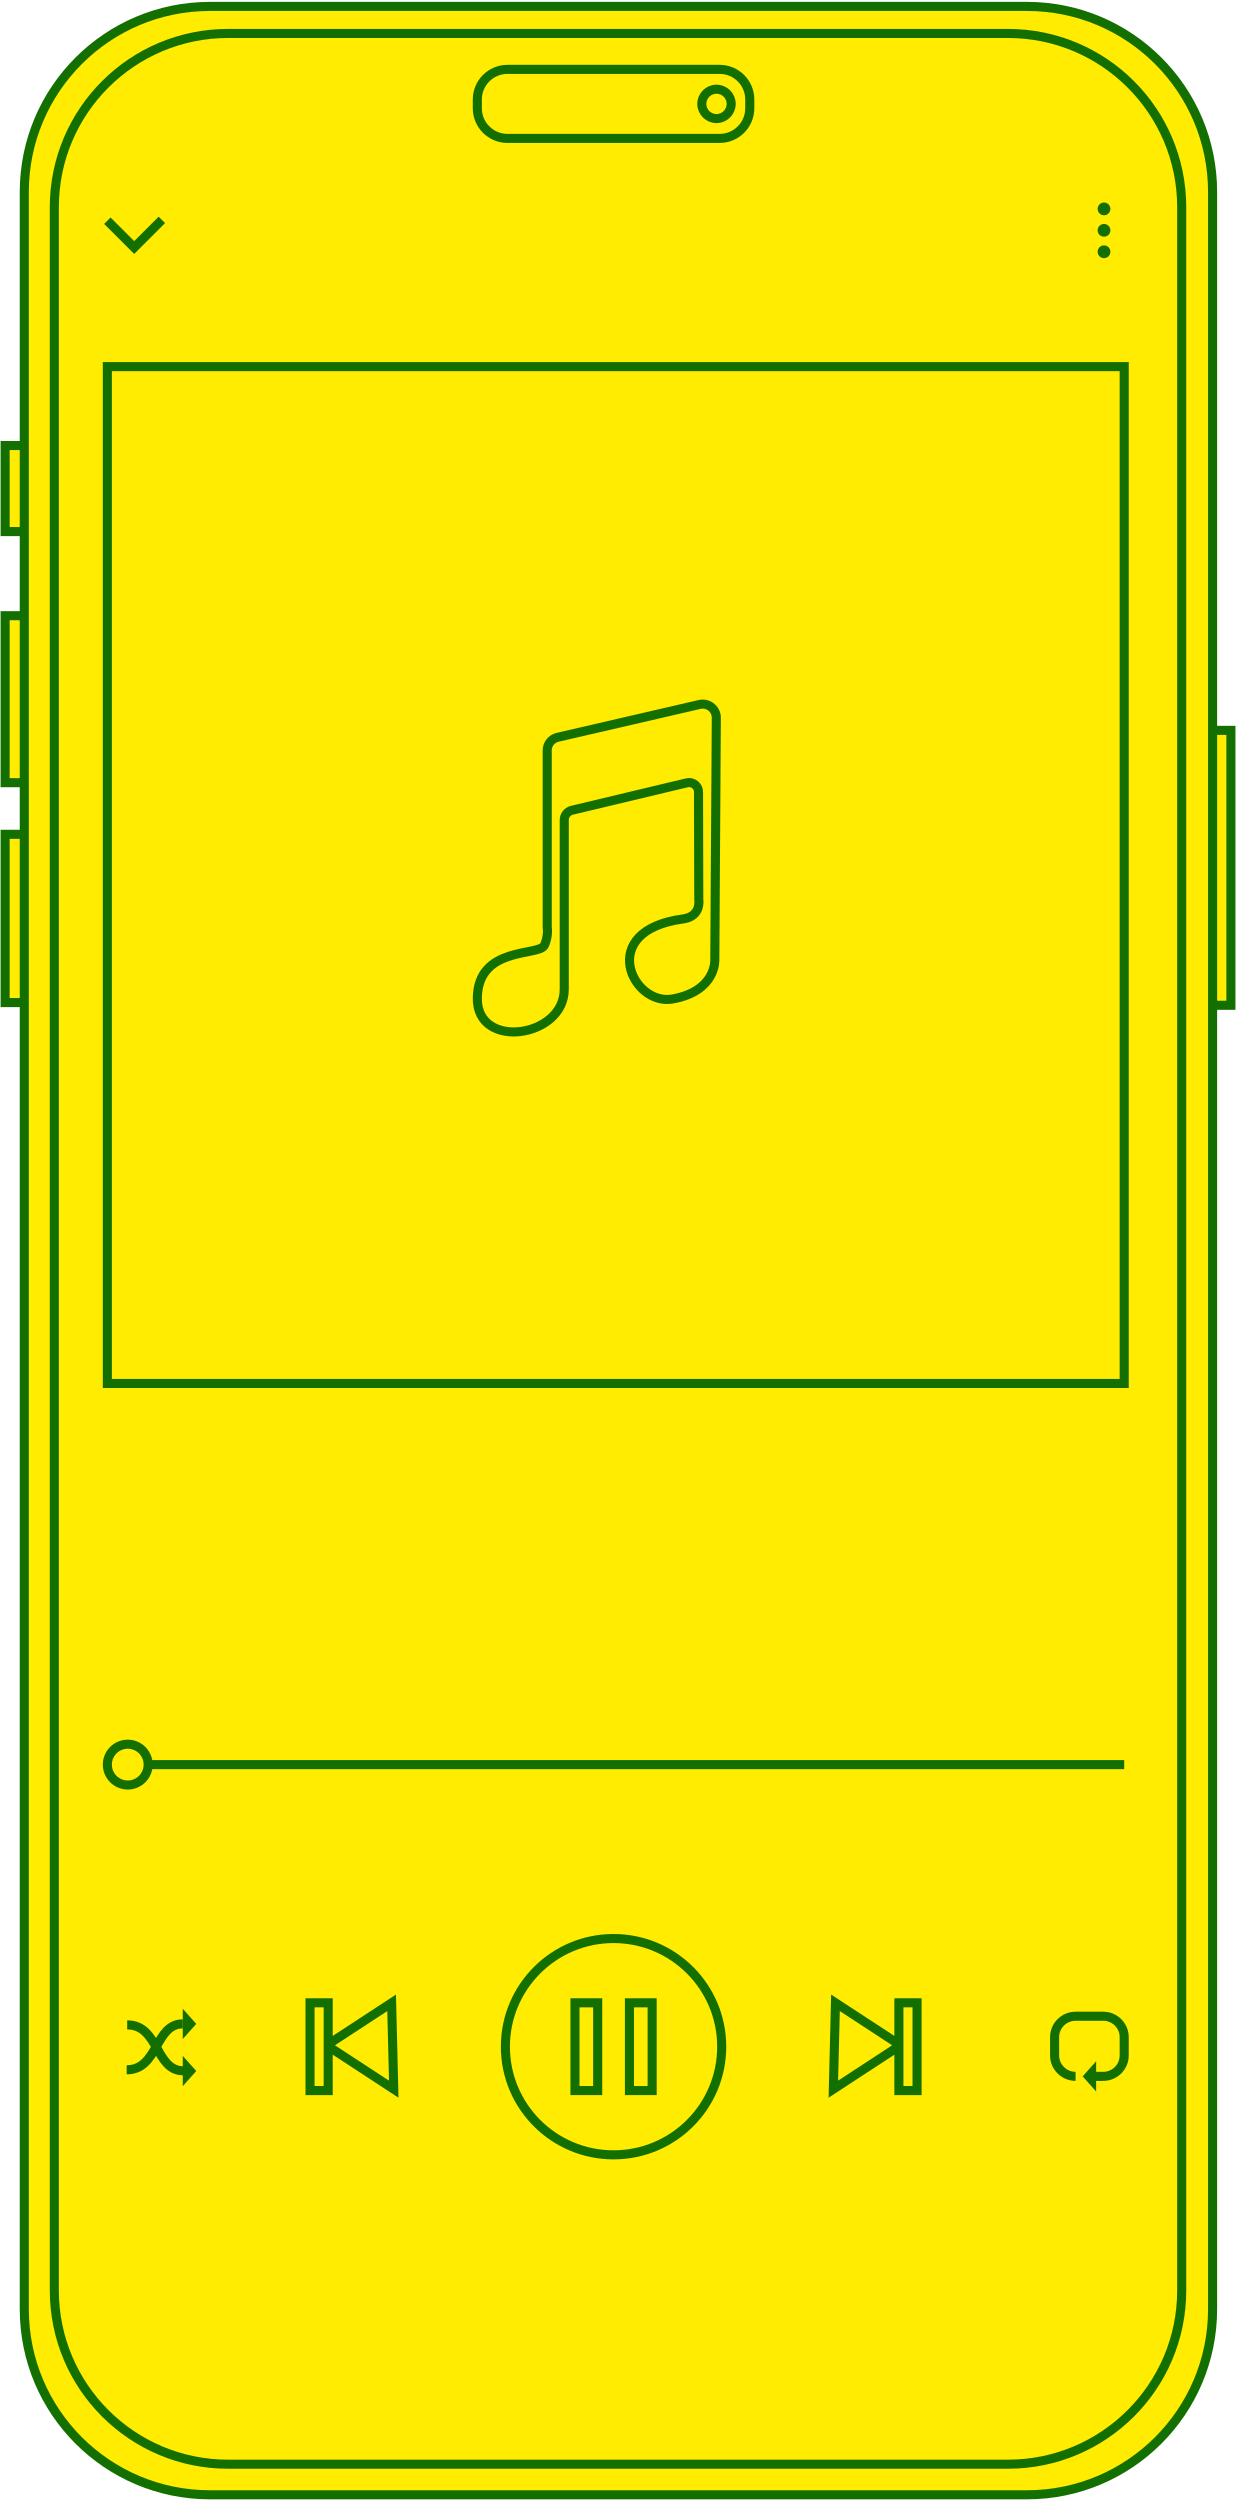
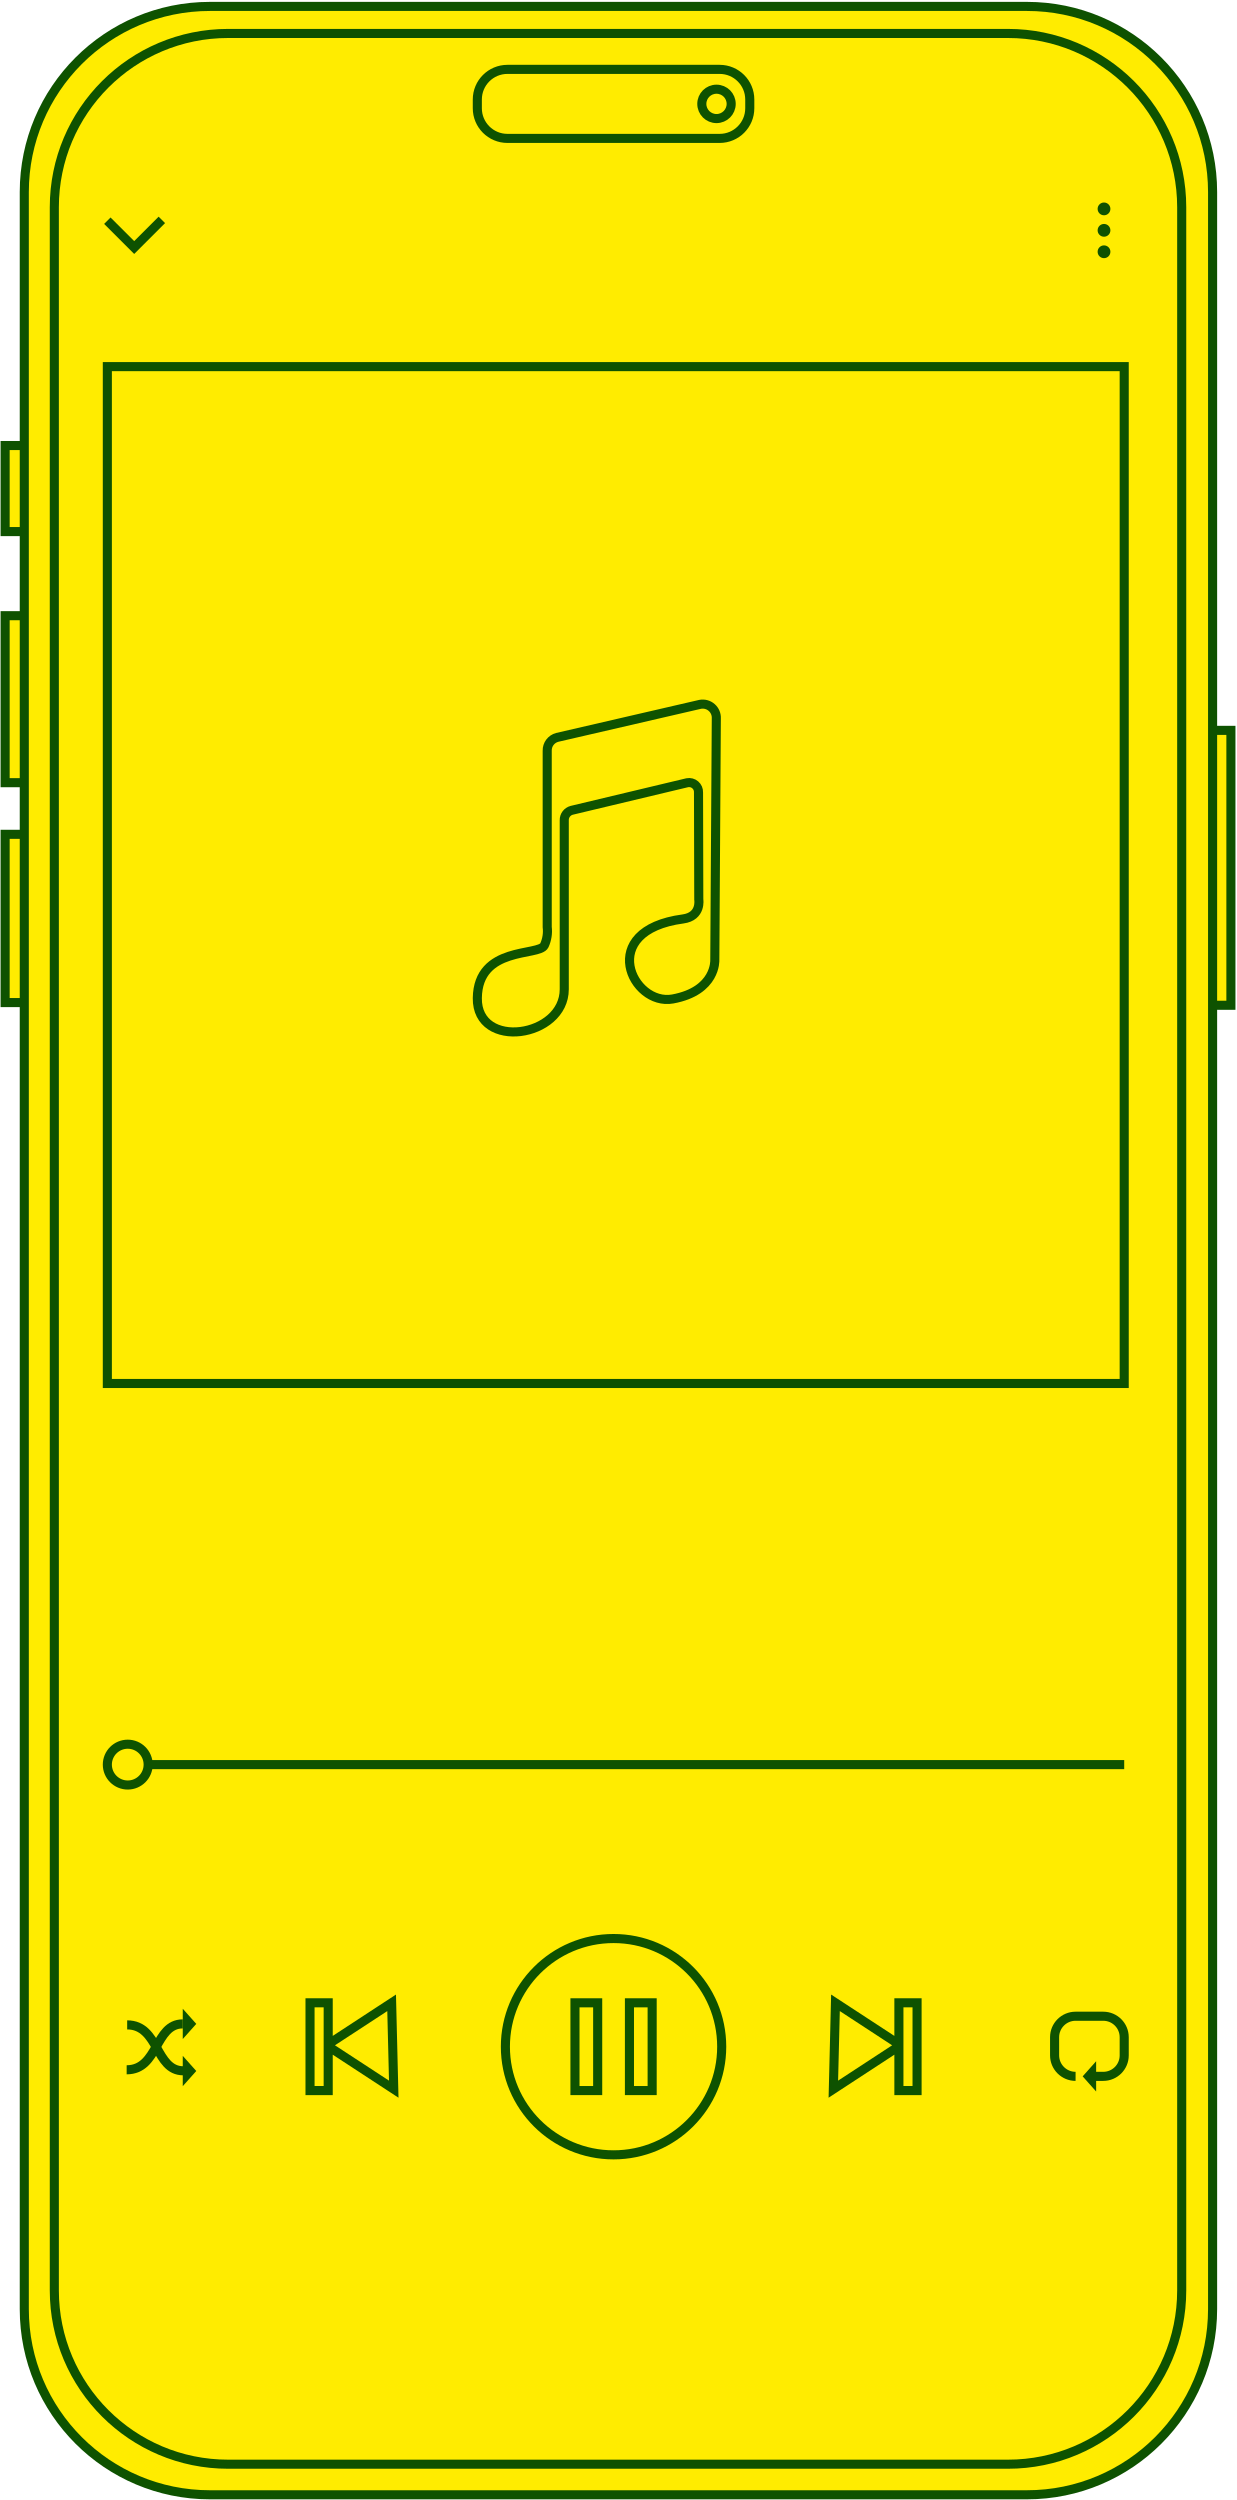
<svg xmlns="http://www.w3.org/2000/svg" viewBox="0 0 408.36 825.65">
  <g id="Layer_6" data-name="Layer 6">
-     <polyline points="8.02 147.14 1.69 147.14 1.69 175.56 8.02 175.56" fill="#ffec00" stroke="#137000" stroke-miterlimit="10" stroke-width="3" />
-     <polyline points="8.02 203.34 1.69 203.34 1.69 258.49 8.02 258.49" fill="#ffec00" stroke="#137000" stroke-miterlimit="10" stroke-width="3" />
-     <polyline points="8.02 275.54 1.69 275.54 1.69 331.11 8.02 331.11" fill="#ffec00" stroke="#137000" stroke-miterlimit="10" stroke-width="3" />
-     <polyline points="400.47 241.21 406.52 241.21 406.52 332 400.47 332" fill="#ffec00" stroke="#137000" stroke-miterlimit="10" stroke-width="3" />
-     <rect x="8.02" y="2.12" width="392.45" height="821.81" rx="61.31" transform="translate(408.49 826.05) rotate(180)" fill="#ffec00" stroke="#137000" stroke-miterlimit="10" stroke-width="3" />
-     <rect x="17.93" y="11.05" width="372.33" height="802.78" rx="57.39" transform="translate(408.2 824.88) rotate(180)" fill="none" stroke="#137000" stroke-miterlimit="10" stroke-width="3" />
-     <rect x="157.64" y="22.91" width="89.98" height="22.8" rx="9.95" fill="none" stroke="#137000" stroke-miterlimit="10" stroke-width="3" />
-     <rect x="35.45" y="121.08" width="335.83" height="335.83" fill="none" stroke="#137000" stroke-miterlimit="10" stroke-width="3" />
-     <path d="M231.25,232.61a4.51,4.51,0,0,1,5.32,4.68l-.5,79.8s.54,10.17-13.89,12.83c-13.39,2.47-25.38-22.61,3.4-26.43,6.16-.83,5.2-6.43,5.2-6.43l-.09-35.36a3.12,3.12,0,0,0-3.7-3.2l-38.2,9.12a3.31,3.31,0,0,0-2.44,3.28v55.82c0,16-28.93,20.23-28.71,2.91s20.39-13.75,22.14-17.42a11.25,11.25,0,0,0,.94-6.06V247.94a4.44,4.44,0,0,1,3.3-4.41Z" fill="none" stroke="#137000" stroke-miterlimit="10" stroke-width="3" />
-     <circle cx="202.63" cy="675.94" r="35.72" fill="none" stroke="#137000" stroke-miterlimit="10" stroke-width="3" />
-     <rect x="189.89" y="661.45" width="7.5" height="28.98" fill="none" stroke="#137000" stroke-miterlimit="10" stroke-width="3" />
-     <rect x="207.88" y="661.45" width="7.5" height="28.98" fill="none" stroke="#137000" stroke-miterlimit="10" stroke-width="3" />
-     <polygon points="296.87 661.45 296.87 675.15 275.92 661.45 275.22 689.97 296.87 675.81 296.87 675.94 296.87 690.43 302.87 690.43 302.87 661.45 296.87 661.45" fill="none" stroke="#137000" stroke-miterlimit="10" stroke-width="3" />
-     <polygon points="108.39 661.45 108.39 675.15 129.34 661.45 130.04 689.97 108.39 675.81 108.39 675.94 108.39 690.43 102.39 690.43 102.39 661.45 108.39 661.45" fill="none" stroke="#137000" stroke-miterlimit="10" stroke-width="3" />
-     <circle cx="42.19" cy="582.78" r="6.74" fill="none" stroke="#137000" stroke-miterlimit="10" stroke-width="3" />
-     <line x1="48.93" y1="582.78" x2="371.28" y2="582.78" fill="#ffec00" stroke="#137000" stroke-miterlimit="10" stroke-width="3" />
-     <path d="M41.83,683.57c10.52,0,9.27-15.16,18.53-15.16" fill="none" stroke="#137000" stroke-miterlimit="10" stroke-width="3" />
-     <path d="M42,668.74c10.52,0,9.27,15.16,18.54,15.16" fill="none" stroke="#137000" stroke-miterlimit="10" stroke-width="3" />
-     <polygon points="60.36 663.41 60.36 673.41 64.82 668.41 60.36 663.41" fill="#137000" />
-     <polygon points="362.01 690.74 362.01 680.74 357.56 685.74 362.01 690.74" fill="#137000" />
-     <polygon points="60.36 678.97 60.36 688.98 64.82 683.97 60.36 678.97" fill="#137000" />
-     <path d="M359.79,685.74h4.56a6.93,6.93,0,0,0,6.93-6.93v-6a6.93,6.93,0,0,0-6.93-6.93h-9.13a6.93,6.93,0,0,0-6.93,6.93v6a6.94,6.94,0,0,0,6.93,6.93" fill="none" stroke="#137000" stroke-miterlimit="10" stroke-width="3" />
-     <polyline points="35.45 72.89 44.32 81.75 53.45 72.62" fill="#ffec00" stroke="#137000" stroke-miterlimit="10" stroke-width="3" />
-     <circle cx="364.61" cy="68.99" r="2.11" fill="#137000" />
-     <circle cx="364.61" cy="76.07" r="2.11" fill="#137000" />
-     <circle cx="364.61" cy="83.15" r="2.11" fill="#137000" />
-     <circle cx="236.63" cy="34.31" r="4.85" fill="none" stroke="#137000" stroke-miterlimit="10" stroke-width="3" />
+     <polyline points="8.02 147.14 1.69 147.14 1.69 175.56 8.02 175.56" fill="#ffec00" stroke="#0e5200" stroke-miterlimit="10" stroke-width="3" />
+     <polyline points="8.02 203.34 1.69 203.34 1.69 258.49 8.02 258.49" fill="#ffec00" stroke="#0e5200" stroke-miterlimit="10" stroke-width="3" />
+     <polyline points="8.02 275.54 1.69 275.54 1.69 331.11 8.02 331.11" fill="#ffec00" stroke="#0e5200" stroke-miterlimit="10" stroke-width="3" />
+     <polyline points="400.47 241.21 406.52 241.21 406.52 332 400.47 332" fill="#ffec00" stroke="#0e5200" stroke-miterlimit="10" stroke-width="3" />
+     <rect x="8.02" y="2.12" width="392.45" height="821.81" rx="61.31" transform="translate(408.49 826.05) rotate(180)" fill="#ffec00" stroke="#0e5200" stroke-miterlimit="10" stroke-width="3" />
+     <rect x="17.93" y="11.05" width="372.33" height="802.78" rx="57.39" transform="translate(408.2 824.88) rotate(180)" fill="none" stroke="#0e5200" stroke-miterlimit="10" stroke-width="3" />
+     <rect x="157.64" y="22.91" width="89.98" height="22.8" rx="9.95" fill="none" stroke="#0e5200" stroke-miterlimit="10" stroke-width="3" />
+     <rect x="35.45" y="121.08" width="335.83" height="335.83" fill="none" stroke="#0e5200" stroke-miterlimit="10" stroke-width="3" />
+     <path d="M231.25,232.61a4.51,4.51,0,0,1,5.32,4.68l-.5,79.8s.54,10.17-13.89,12.83c-13.39,2.47-25.38-22.61,3.4-26.43,6.16-.83,5.2-6.43,5.2-6.43l-.09-35.36a3.12,3.12,0,0,0-3.7-3.2l-38.2,9.12a3.31,3.31,0,0,0-2.44,3.28v55.82c0,16-28.93,20.23-28.71,2.91s20.39-13.75,22.14-17.42a11.25,11.25,0,0,0,.94-6.06V247.94a4.44,4.44,0,0,1,3.3-4.41Z" fill="none" stroke="#0e5200" stroke-miterlimit="10" stroke-width="3" />
+     <circle cx="202.63" cy="675.94" r="35.72" fill="none" stroke="#0e5200" stroke-miterlimit="10" stroke-width="3" />
+     <rect x="189.89" y="661.45" width="7.5" height="28.98" fill="none" stroke="#0e5200" stroke-miterlimit="10" stroke-width="3" />
+     <rect x="207.88" y="661.45" width="7.5" height="28.98" fill="none" stroke="#0e5200" stroke-miterlimit="10" stroke-width="3" />
+     <polygon points="296.87 661.45 296.87 675.15 275.92 661.45 275.22 689.97 296.87 675.81 296.87 675.94 296.87 690.43 302.87 690.43 302.87 661.45 296.87 661.45" fill="none" stroke="#0e5200" stroke-miterlimit="10" stroke-width="3" />
+     <polygon points="108.39 661.45 108.39 675.15 129.34 661.45 130.04 689.97 108.39 675.81 108.39 675.94 108.39 690.43 102.39 690.43 102.39 661.45 108.39 661.45" fill="none" stroke="#0e5200" stroke-miterlimit="10" stroke-width="3" />
+     <circle cx="42.19" cy="582.78" r="6.74" fill="none" stroke="#0e5200" stroke-miterlimit="10" stroke-width="3" />
+     <line x1="48.93" y1="582.78" x2="371.28" y2="582.78" fill="#ffec00" stroke="#0e5200" stroke-miterlimit="10" stroke-width="3" />
+     <path d="M41.83,683.57c10.52,0,9.27-15.16,18.53-15.16" fill="none" stroke="#0e5200" stroke-miterlimit="10" stroke-width="3" />
+     <path d="M42,668.74c10.52,0,9.27,15.16,18.54,15.16" fill="none" stroke="#0e5200" stroke-miterlimit="10" stroke-width="3" />
+     <polygon points="60.36 663.41 60.36 673.41 64.82 668.41 60.36 663.41" fill="#0e5200" />
+     <polygon points="362.01 690.74 362.01 680.74 357.56 685.74 362.01 690.74" fill="#0e5200" />
+     <polygon points="60.36 678.97 60.36 688.98 64.82 683.97 60.36 678.97" fill="#0e5200" />
+     <path d="M359.79,685.74h4.56a6.93,6.93,0,0,0,6.93-6.93v-6a6.93,6.93,0,0,0-6.93-6.93h-9.13a6.93,6.93,0,0,0-6.93,6.93v6a6.94,6.94,0,0,0,6.93,6.93" fill="none" stroke="#0e5200" stroke-miterlimit="10" stroke-width="3" />
+     <polyline points="35.45 72.89 44.32 81.75 53.45 72.62" fill="#ffec00" stroke="#0e5200" stroke-miterlimit="10" stroke-width="3" />
+     <circle cx="364.61" cy="68.99" r="2.11" fill="#0e5200" />
+     <circle cx="364.61" cy="76.07" r="2.11" fill="#0e5200" />
+     <circle cx="364.61" cy="83.15" r="2.11" fill="#0e5200" />
+     <circle cx="236.63" cy="34.31" r="4.85" fill="none" stroke="#0e5200" stroke-miterlimit="10" stroke-width="3" />
  </g>
</svg>
